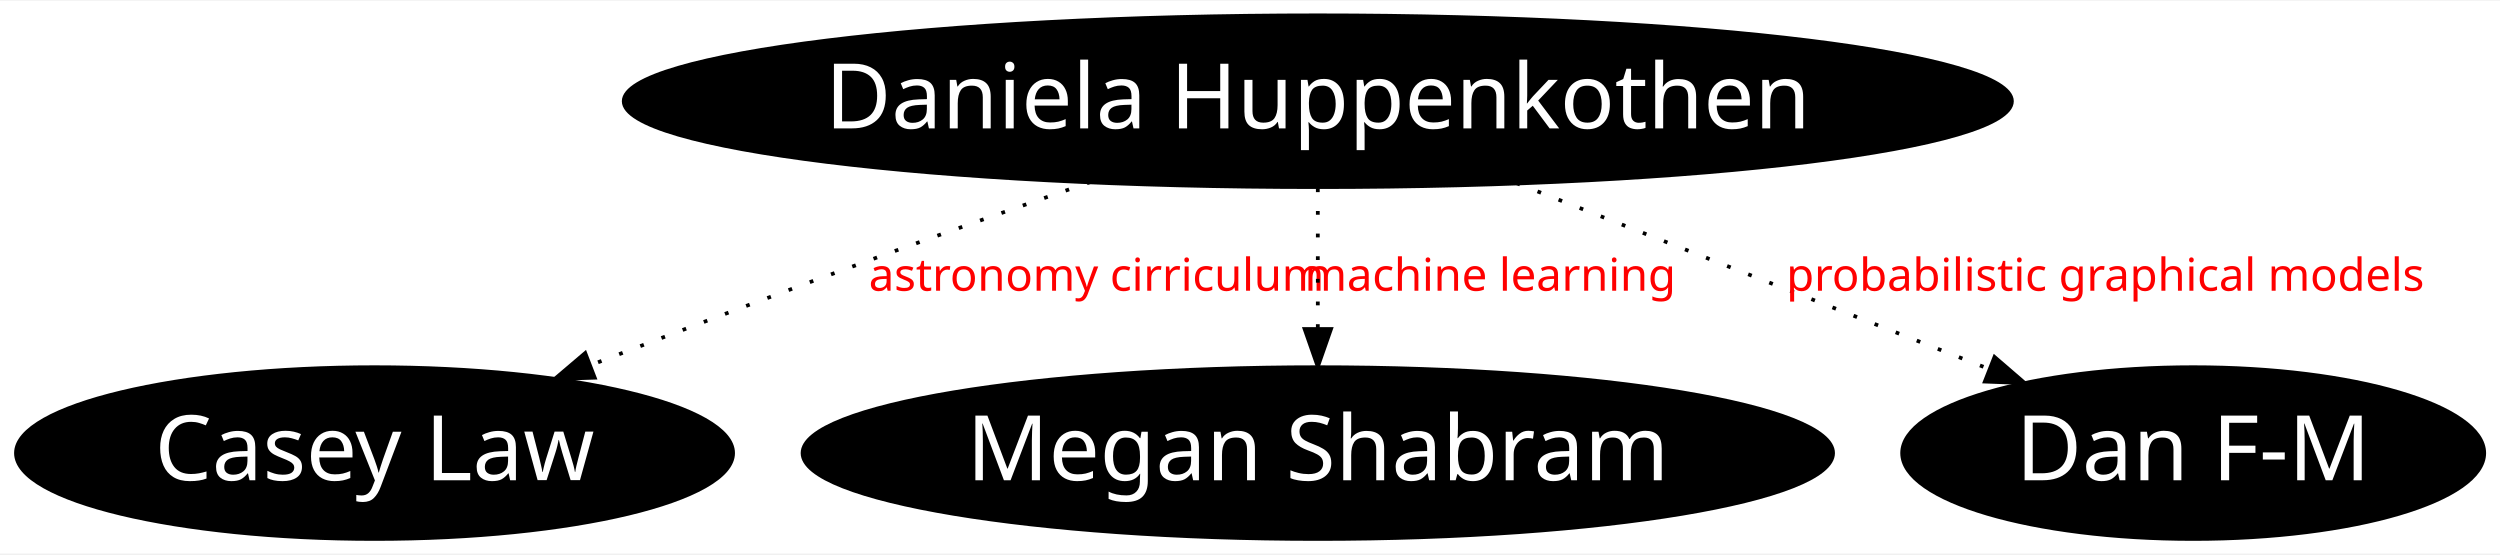
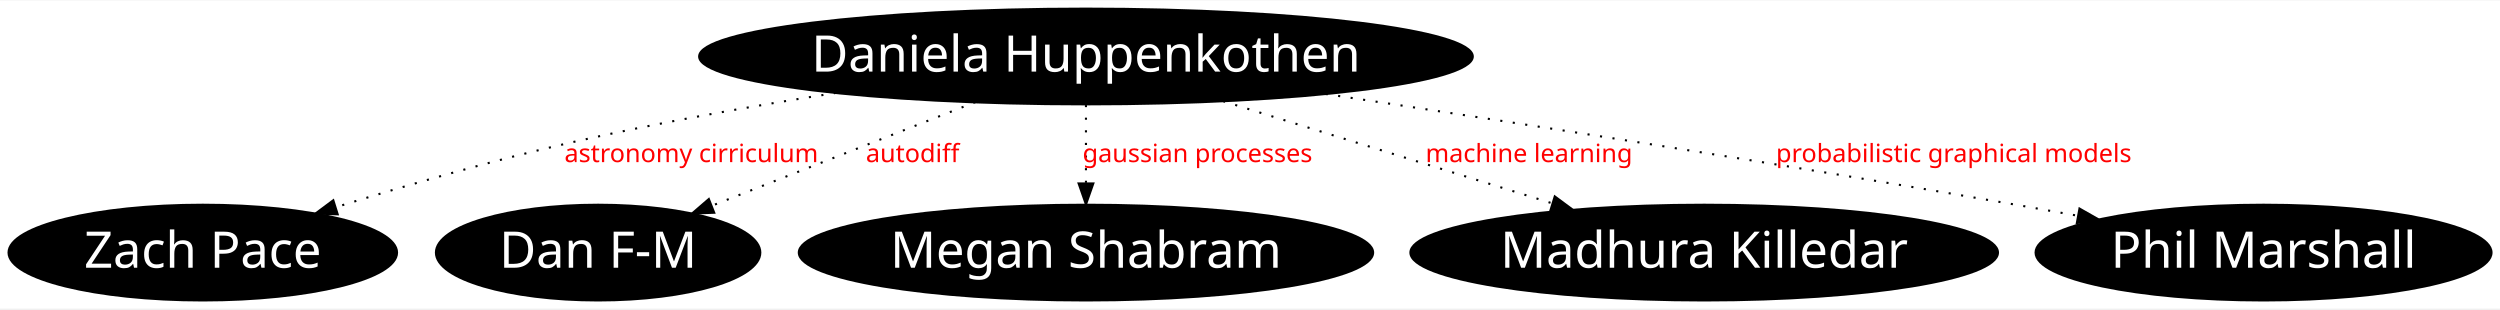
- <svg xmlns="http://www.w3.org/2000/svg" width="663pt" height="147pt" viewBox="0.00 0.00 662.58 146.51">
+ <svg xmlns="http://www.w3.org/2000/svg" width="1189pt" height="147pt" viewBox="0.00 0.00 1188.89 146.51">
  <g id="graph0" class="graph" transform="scale(1 1) rotate(0) translate(4 142.51)">
-     <polygon fill="white" stroke="none" points="-4,4 -4,-142.51 658.578,-142.51 658.578,4 -4,4" />
+     <polygon fill="white" stroke="none" points="-4,4 -4,-142.51 1184.89,-142.51 1184.89,4 -4,4" />
    <g id="node1" class="node">
-       <ellipse fill="black" stroke="black" cx="95.263" cy="-22.627" rx="95.027" ry="22.756" />
-       <text text-anchor="middle" x="95.263" y="-15.427" font-family="sans-serif" font-size="24.00" fill="white">Casey Law</text>
+       <ellipse fill="black" stroke="black" cx="92.438" cy="-22.627" rx="92.375" ry="22.756" />
+       <text text-anchor="middle" x="92.438" y="-15.427" font-family="sans-serif" font-size="24.00" fill="white">Zach Pace</text>
    </g>
    <g id="node2" class="node">
-       <ellipse fill="black" stroke="black" cx="345.263" cy="-22.627" rx="136.557" ry="22.756" />
-       <text text-anchor="middle" x="345.263" y="-15.427" font-family="sans-serif" font-size="24.00" fill="white">Megan Shabram</text>
+       <ellipse fill="black" stroke="black" cx="280.438" cy="-22.627" rx="77.13" ry="22.756" />
+       <text text-anchor="middle" x="280.438" y="-15.427" font-family="sans-serif" font-size="24.00" fill="white">Dan F-M</text>
    </g>
    <g id="node3" class="node">
-       <ellipse fill="black" stroke="black" cx="577.263" cy="-22.627" rx="77.13" ry="22.756" />
-       <text text-anchor="middle" x="577.263" y="-15.427" font-family="sans-serif" font-size="24.00" fill="white">Dan F-M</text>
+       <ellipse fill="black" stroke="black" cx="512.438" cy="-115.882" rx="183.955" ry="22.756" />
+       <text text-anchor="middle" x="512.438" y="-108.682" font-family="sans-serif" font-size="24.00" fill="white">Daniela Huppenkothen</text>
+     </g>
+     <g id="edge5" class="edge">
+       <path fill="none" stroke="black" stroke-dasharray="1,5" d="M393.499,-98.557C353.64,-92.286 309.086,-84.404 268.748,-75.255 230.812,-66.651 189.006,-54.527 155.627,-44.19" />
+       <polygon fill="black" stroke="black" points="156.589,-40.824 146.001,-41.187 154.504,-47.507 156.589,-40.824" />
+       <text text-anchor="middle" x="324.782" y="-65.655" font-family="sans-serif" font-size="12.00" fill="red">astronomy cirriculum</text>
+     </g>
+     <g id="edge3" class="edge">
+       <path fill="none" stroke="black" stroke-dasharray="1,5" d="M459.793,-94.175C422.326,-79.438 372.139,-59.697 334.383,-44.846" />
+       <polygon fill="black" stroke="black" points="335.654,-41.585 325.067,-41.182 333.091,-48.099 335.654,-41.585" />
+       <text text-anchor="middle" x="430.014" y="-65.655" font-family="sans-serif" font-size="12.00" fill="red">autodiff</text>
    </g>
    <g id="node4" class="node">
-       <ellipse fill="black" stroke="black" cx="345.263" cy="-115.882" rx="183.955" ry="22.756" />
-       <text text-anchor="middle" x="345.263" y="-108.682" font-family="sans-serif" font-size="24.00" fill="white">Daniela Huppenkothen</text>
+       <ellipse fill="black" stroke="black" cx="512.438" cy="-22.627" rx="136.557" ry="22.756" />
+       <text text-anchor="middle" x="512.438" y="-15.427" font-family="sans-serif" font-size="24.00" fill="white">Megan Shabram</text>
    </g>
    <g id="edge1" class="edge">
-       <path fill="none" stroke="black" stroke-dasharray="1,5" d="M285.018,-94.469C267.426,-88.4 248.195,-81.659 230.574,-75.255 204.81,-65.891 176.448,-55.139 152.375,-45.88" />
-       <polygon fill="black" stroke="black" points="153.62,-42.609 143.031,-42.278 151.102,-49.14 153.62,-42.609" />
-       <text text-anchor="middle" x="286.608" y="-65.655" font-family="sans-serif" font-size="12.00" fill="red">astronomy cirriculum</text>
+       <path fill="none" stroke="black" stroke-dasharray="1,5" d="M512.438,-92.792C512.438,-81.695 512.438,-68.04 512.438,-55.803" />
+       <polygon fill="black" stroke="black" points="515.938,-55.514 512.438,-45.514 508.938,-55.514 515.938,-55.514" />
+       <text text-anchor="middle" x="565.468" y="-65.655" font-family="sans-serif" font-size="12.00" fill="red">gaussian processes</text>
+     </g>
+     <g id="node5" class="node">
+       <ellipse fill="black" stroke="black" cx="806.438" cy="-22.627" rx="139.708" ry="22.756" />
+       <text text-anchor="middle" x="806.438" y="-15.427" font-family="sans-serif" font-size="24.00" fill="white">Madhura Killedar</text>
    </g>
    <g id="edge2" class="edge">
-       <path fill="none" stroke="black" stroke-dasharray="1,5" d="M345.263,-92.792C345.263,-81.695 345.263,-68.04 345.263,-55.803" />
-       <polygon fill="black" stroke="black" points="348.763,-55.514 345.263,-45.514 341.763,-55.514 348.763,-55.514" />
-       <text text-anchor="middle" x="390.958" y="-65.655" font-family="sans-serif" font-size="12.00" fill="red">machine learning</text>
+       <path fill="none" stroke="black" stroke-dasharray="1,5" d="M577.686,-94.63C624.058,-80.236 686.344,-60.903 734.213,-46.045" />
+       <polygon fill="black" stroke="black" points="735.378,-49.348 743.891,-43.041 733.303,-42.663 735.378,-49.348" />
+       <text text-anchor="middle" x="723.132" y="-65.655" font-family="sans-serif" font-size="12.00" fill="red">machine learning</text>
    </g>
-     <g id="edge3" class="edge">
-       <path fill="none" stroke="black" stroke-dasharray="1,5" d="M397.908,-94.175C435.375,-79.438 485.562,-59.697 523.318,-44.846" />
-       <polygon fill="black" stroke="black" points="524.61,-48.099 532.634,-41.182 522.047,-41.585 524.61,-48.099" />
-       <text text-anchor="middle" x="553.969" y="-65.655" font-family="sans-serif" font-size="12.00" fill="red">probabilistic graphical models</text>
+     <g id="node6" class="node">
+       <ellipse fill="black" stroke="black" cx="1072.44" cy="-22.627" rx="108.411" ry="22.756" />
+       <text text-anchor="middle" x="1072.44" y="-15.427" font-family="sans-serif" font-size="24.00" fill="white">Phil Marshall</text>
+     </g>
+     <g id="edge4" class="edge">
+       <path fill="none" stroke="black" stroke-dasharray="1,5" d="M626.422,-98.04C715.998,-84.545 843.844,-64.714 955.438,-45.255 964.726,-43.635 974.422,-41.906 984.084,-40.157" />
+       <polygon fill="black" stroke="black" points="984.911,-43.564 994.123,-38.331 983.658,-36.677 984.911,-43.564" />
+       <text text-anchor="middle" x="925.144" y="-65.655" font-family="sans-serif" font-size="12.00" fill="red">probabilistic graphical models</text>
    </g>
  </g>
</svg>
